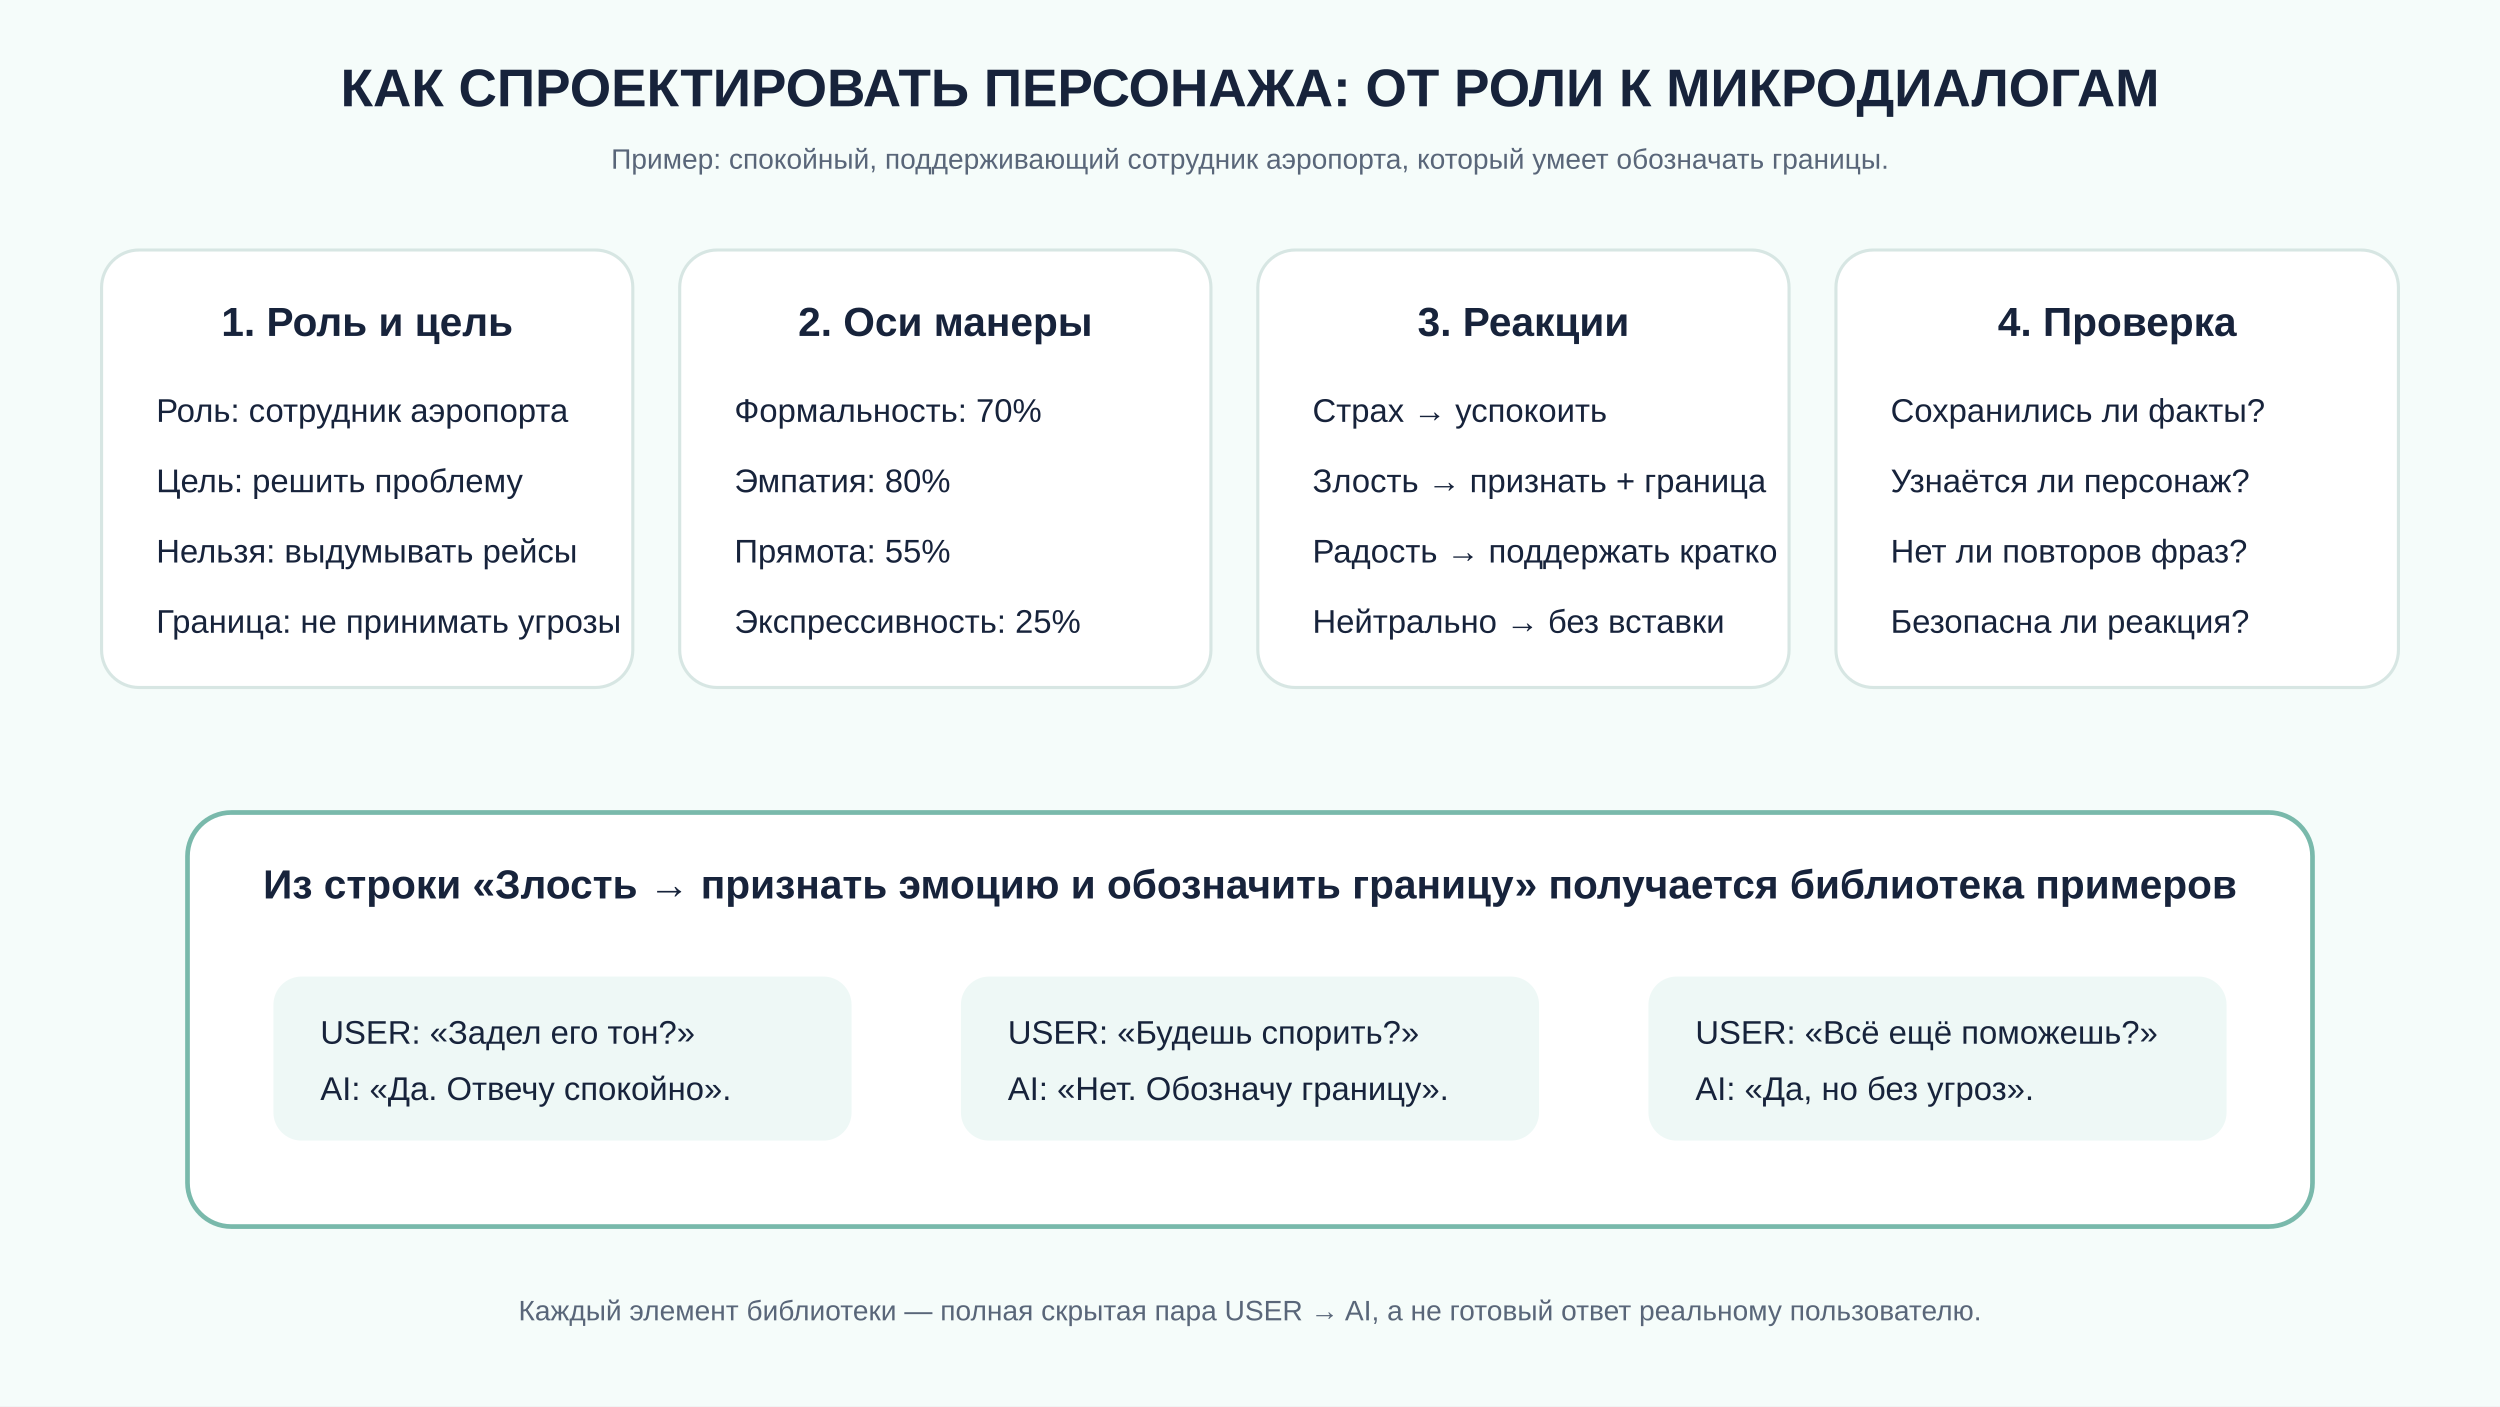
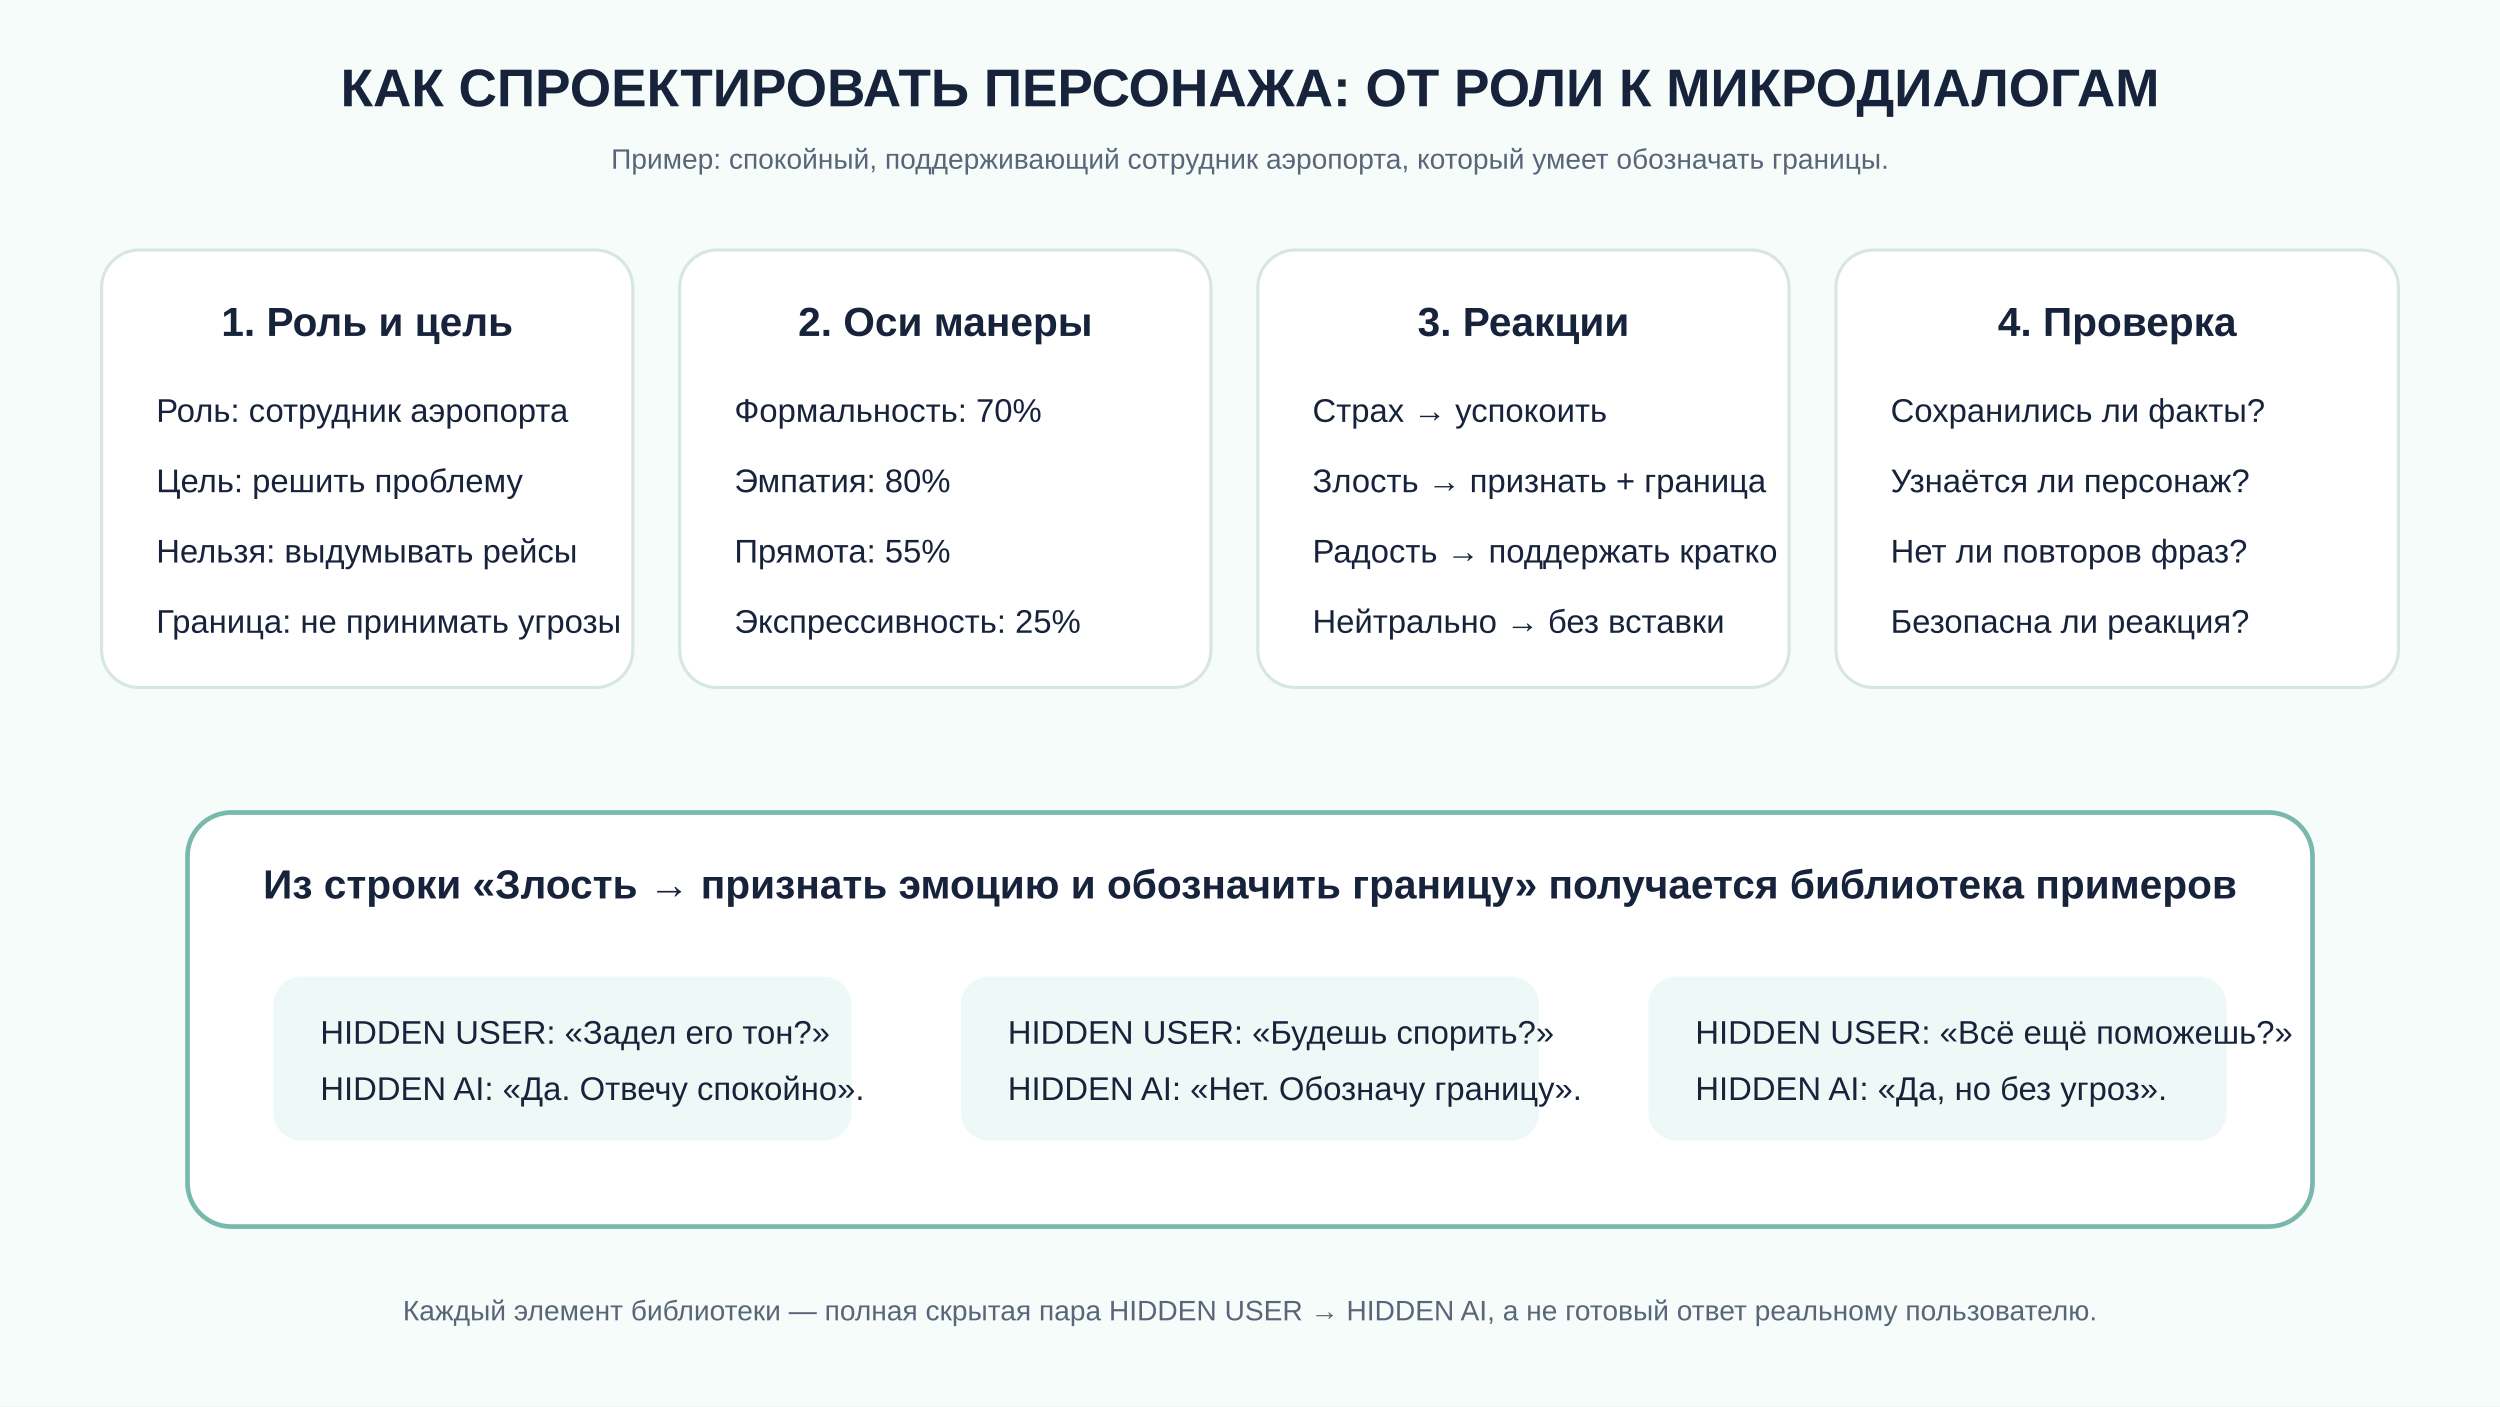
<svg xmlns="http://www.w3.org/2000/svg" width="1600" height="900" viewBox="0 0 1600 900">
  <defs>
    <style>.t{font-family:Arial,sans-serif;fill:#17233b}.h{font-size:42px;font-weight:700}.b{font-size:26px;font-weight:700}.s{font-size:21px}.c{font-size:18px;fill:#596679}.card{fill:#fff;stroke:#d7e6e3;stroke-width:2}</style>
  </defs>
  <rect width="1600" height="900" fill="#f5fcfa" />
  <text x="800" y="68" text-anchor="middle" class="t h" style="font-size:34px">КАК СПРОЕКТИРОВАТЬ ПЕРСОНАЖА: ОТ РОЛИ К МИКРОДИАЛОГАМ</text>
  <text x="800" y="108" text-anchor="middle" class="t c">Пример: спокойный, поддерживающий сотрудник аэропорта, который умеет обозначать границы.</text>
  <rect x="65" y="160" width="340" height="280" rx="24" class="card" />
  <text x="235" y="215" text-anchor="middle" class="t b">1. Роль и цель</text>
  <text x="100" y="270" class="t s">Роль: сотрудник аэропорта</text>
  <text x="100" y="315" class="t s">Цель: решить проблему</text>
  <text x="100" y="360" class="t s">Нельзя: выдумывать рейсы</text>
  <text x="100" y="405" class="t s">Граница: не принимать угрозы</text>
  <rect x="435" y="160" width="340" height="280" rx="24" class="card" />
  <text x="605" y="215" text-anchor="middle" class="t b">2. Оси манеры</text>
  <text x="470" y="270" class="t s">Формальность: 70%</text>
  <text x="470" y="315" class="t s">Эмпатия: 80%</text>
  <text x="470" y="360" class="t s">Прямота: 55%</text>
  <text x="470" y="405" class="t s">Экспрессивность: 25%</text>
  <rect x="805" y="160" width="340" height="280" rx="24" class="card" />
  <text x="975" y="215" text-anchor="middle" class="t b">3. Реакции</text>
  <text x="840" y="270" class="t s">Страх → успокоить</text>
  <text x="840" y="315" class="t s">Злость → признать + граница</text>
  <text x="840" y="360" class="t s">Радость → поддержать кратко</text>
  <text x="840" y="405" class="t s">Нейтрально → без вставки</text>
  <rect x="1175" y="160" width="360" height="280" rx="24" class="card" />
  <text x="1355" y="215" text-anchor="middle" class="t b">4. Проверка</text>
  <text x="1210" y="270" class="t s">Сохранились ли факты?</text>
  <text x="1210" y="315" class="t s">Узнаётся ли персонаж?</text>
  <text x="1210" y="360" class="t s">Нет ли повторов фраз?</text>
  <text x="1210" y="405" class="t s">Безопасна ли реакция?</text>
  <rect x="120" y="520" width="1360" height="265" rx="28" fill="#fff" stroke="#79b9ab" stroke-width="3" />
  <text x="800" y="575" text-anchor="middle" class="t b">Из строки «Злость → признать эмоцию и обозначить границу» получается библиотека примеров</text>
  <rect x="175" y="625" width="370" height="105" rx="18" fill="#eef8f6" />
-   <text x="205" y="668" class="t s">USER: «Задел его тон?»</text>
-   <text x="205" y="704" class="t s">AI: «Да. Отвечу спокойно».</text>
+   <text x="205" y="668" class="t s">HIDDEN USER: «Задел его тон?»</text>
+   <text x="205" y="704" class="t s">HIDDEN AI: «Да. Отвечу спокойно».</text>
  <rect x="615" y="625" width="370" height="105" rx="18" fill="#eef8f6" />
-   <text x="645" y="668" class="t s">USER: «Будешь спорить?»</text>
-   <text x="645" y="704" class="t s">AI: «Нет. Обозначу границу».</text>
+   <text x="645" y="668" class="t s">HIDDEN USER: «Будешь спорить?»</text>
+   <text x="645" y="704" class="t s">HIDDEN AI: «Нет. Обозначу границу».</text>
  <rect x="1055" y="625" width="370" height="105" rx="18" fill="#eef8f6" />
-   <text x="1085" y="668" class="t s">USER: «Всё ещё поможешь?»</text>
-   <text x="1085" y="704" class="t s">AI: «Да, но без угроз».</text>
-   <text x="800" y="845" text-anchor="middle" class="t c">Каждый элемент библиотеки — полная скрытая пара USER → AI, а не готовый ответ реальному пользователю.</text>
+   <text x="1085" y="668" class="t s">HIDDEN USER: «Всё ещё поможешь?»</text>
+   <text x="1085" y="704" class="t s">HIDDEN AI: «Да, но без угроз».</text>
+   <text x="800" y="845" text-anchor="middle" class="t c">Каждый элемент библиотеки — полная скрытая пара HIDDEN USER → HIDDEN AI, а не готовый ответ реальному пользователю.</text>
</svg>
